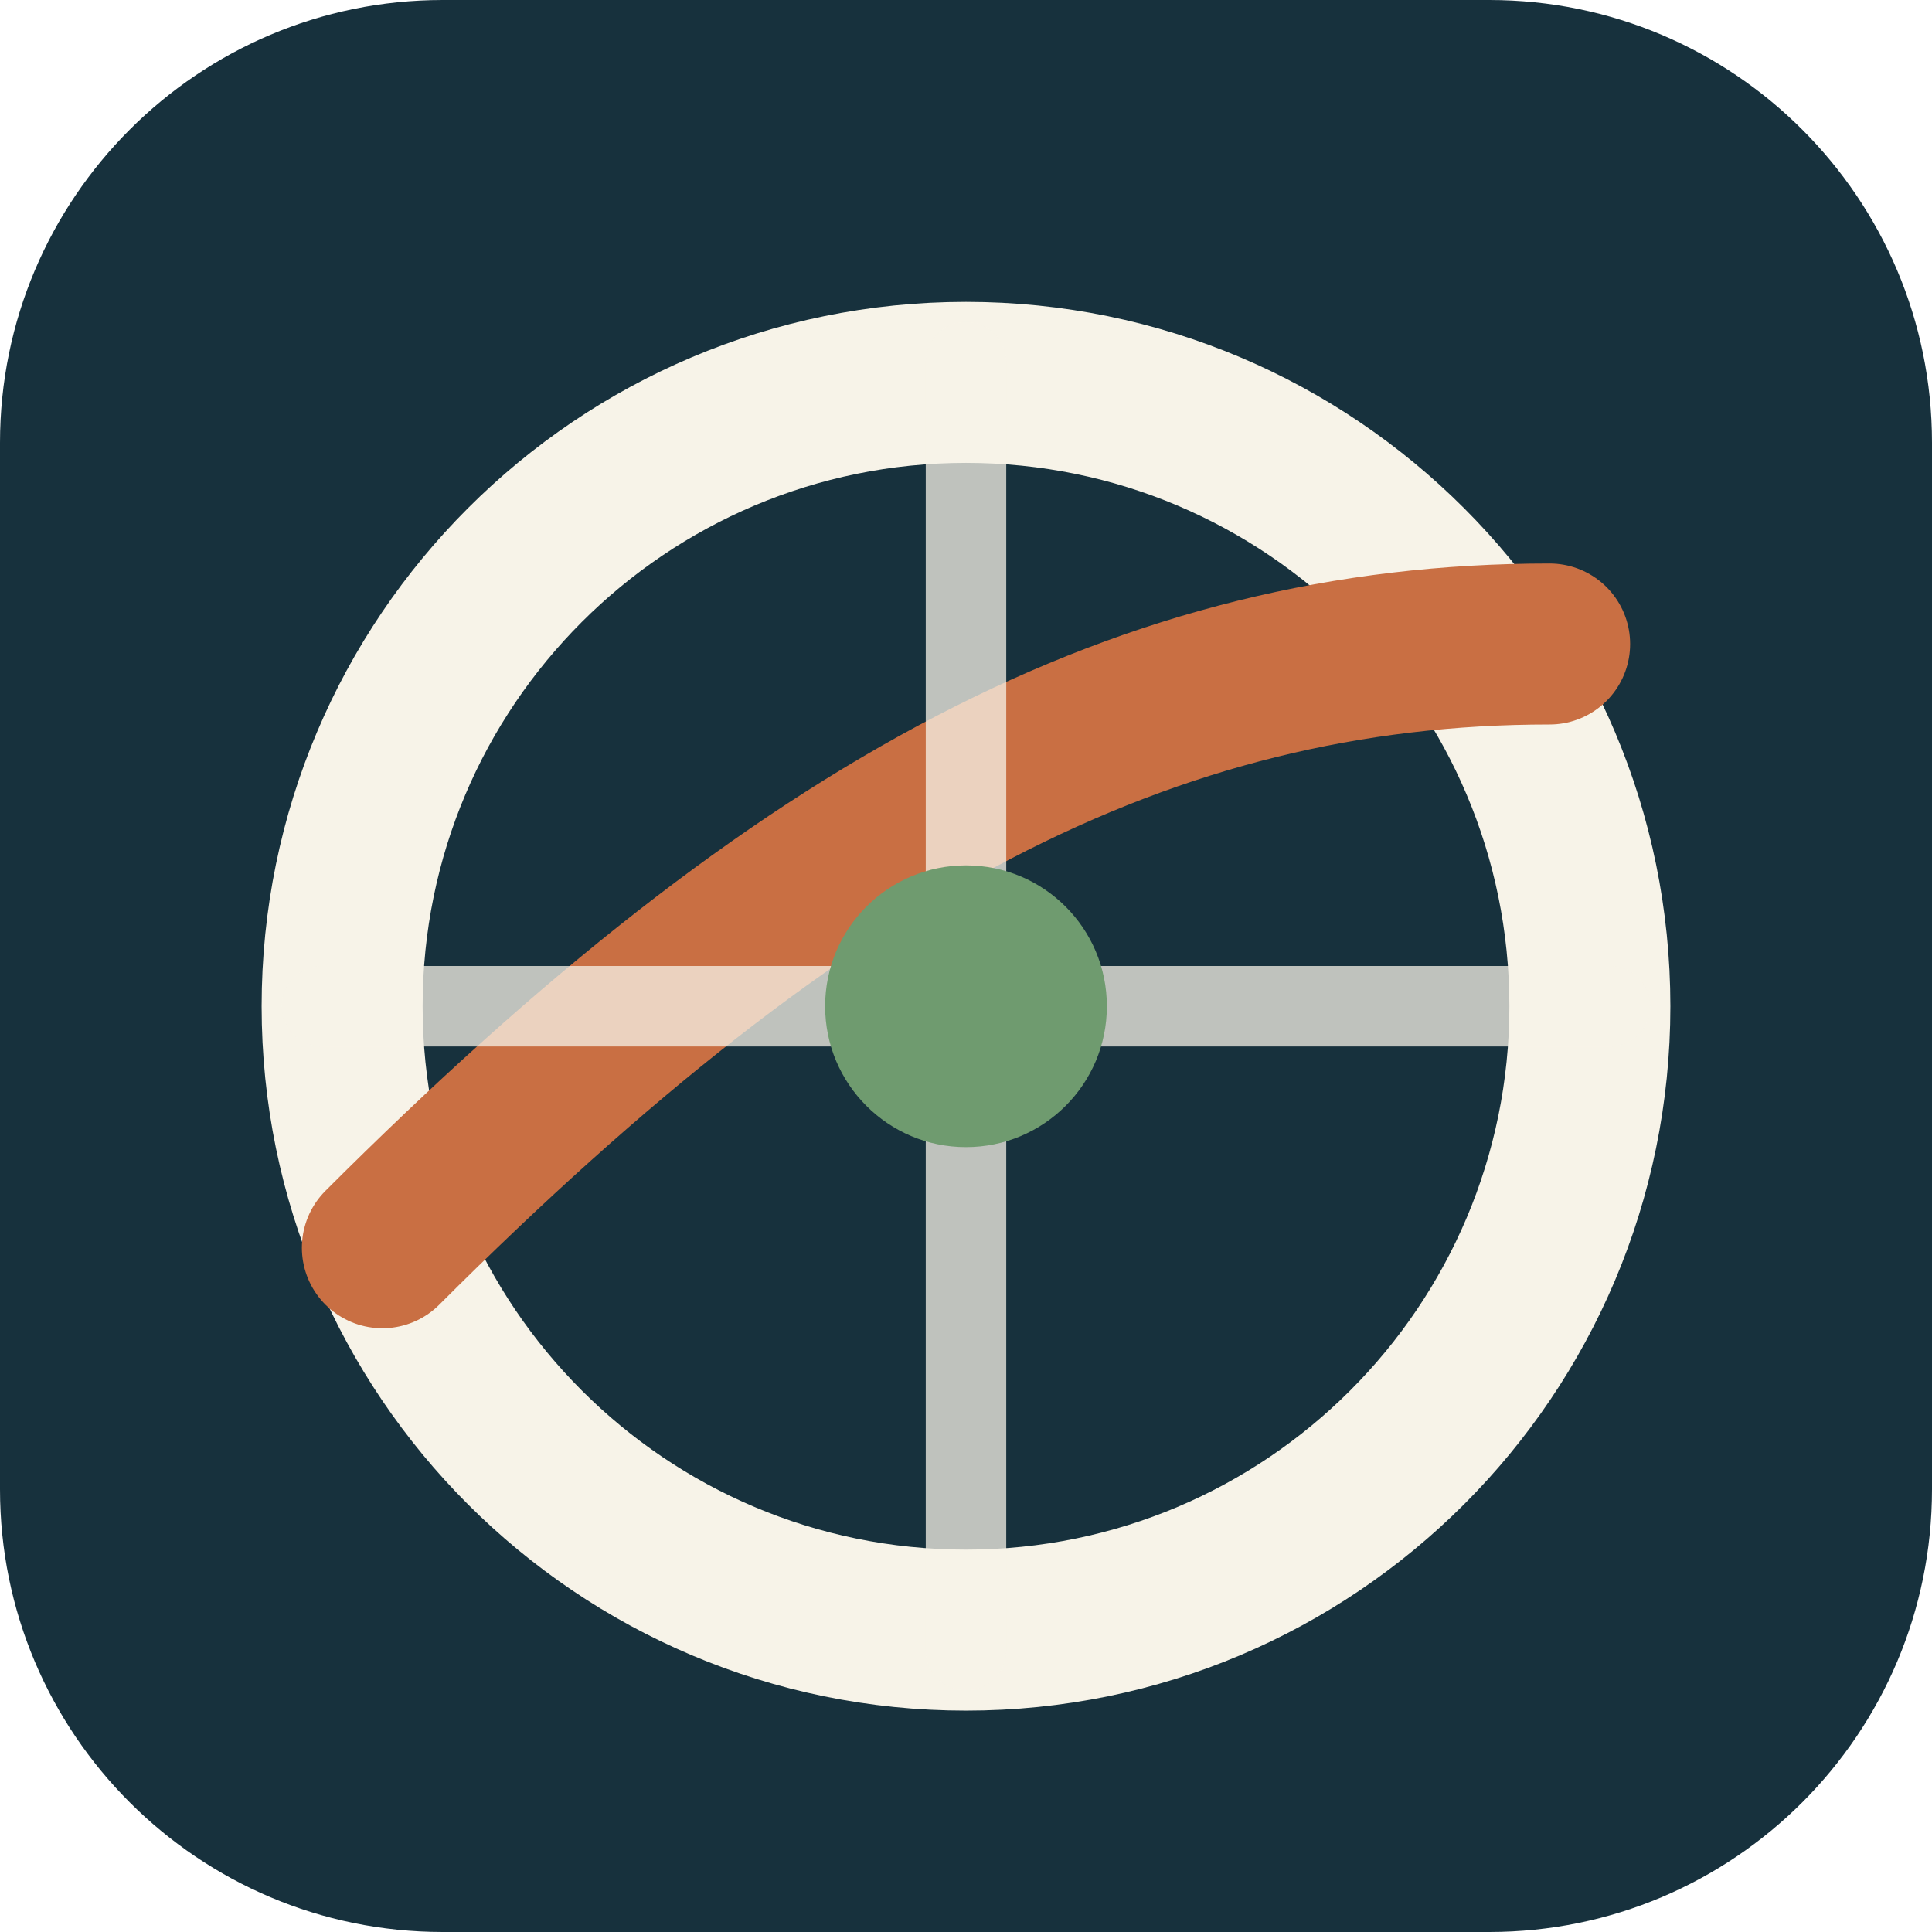
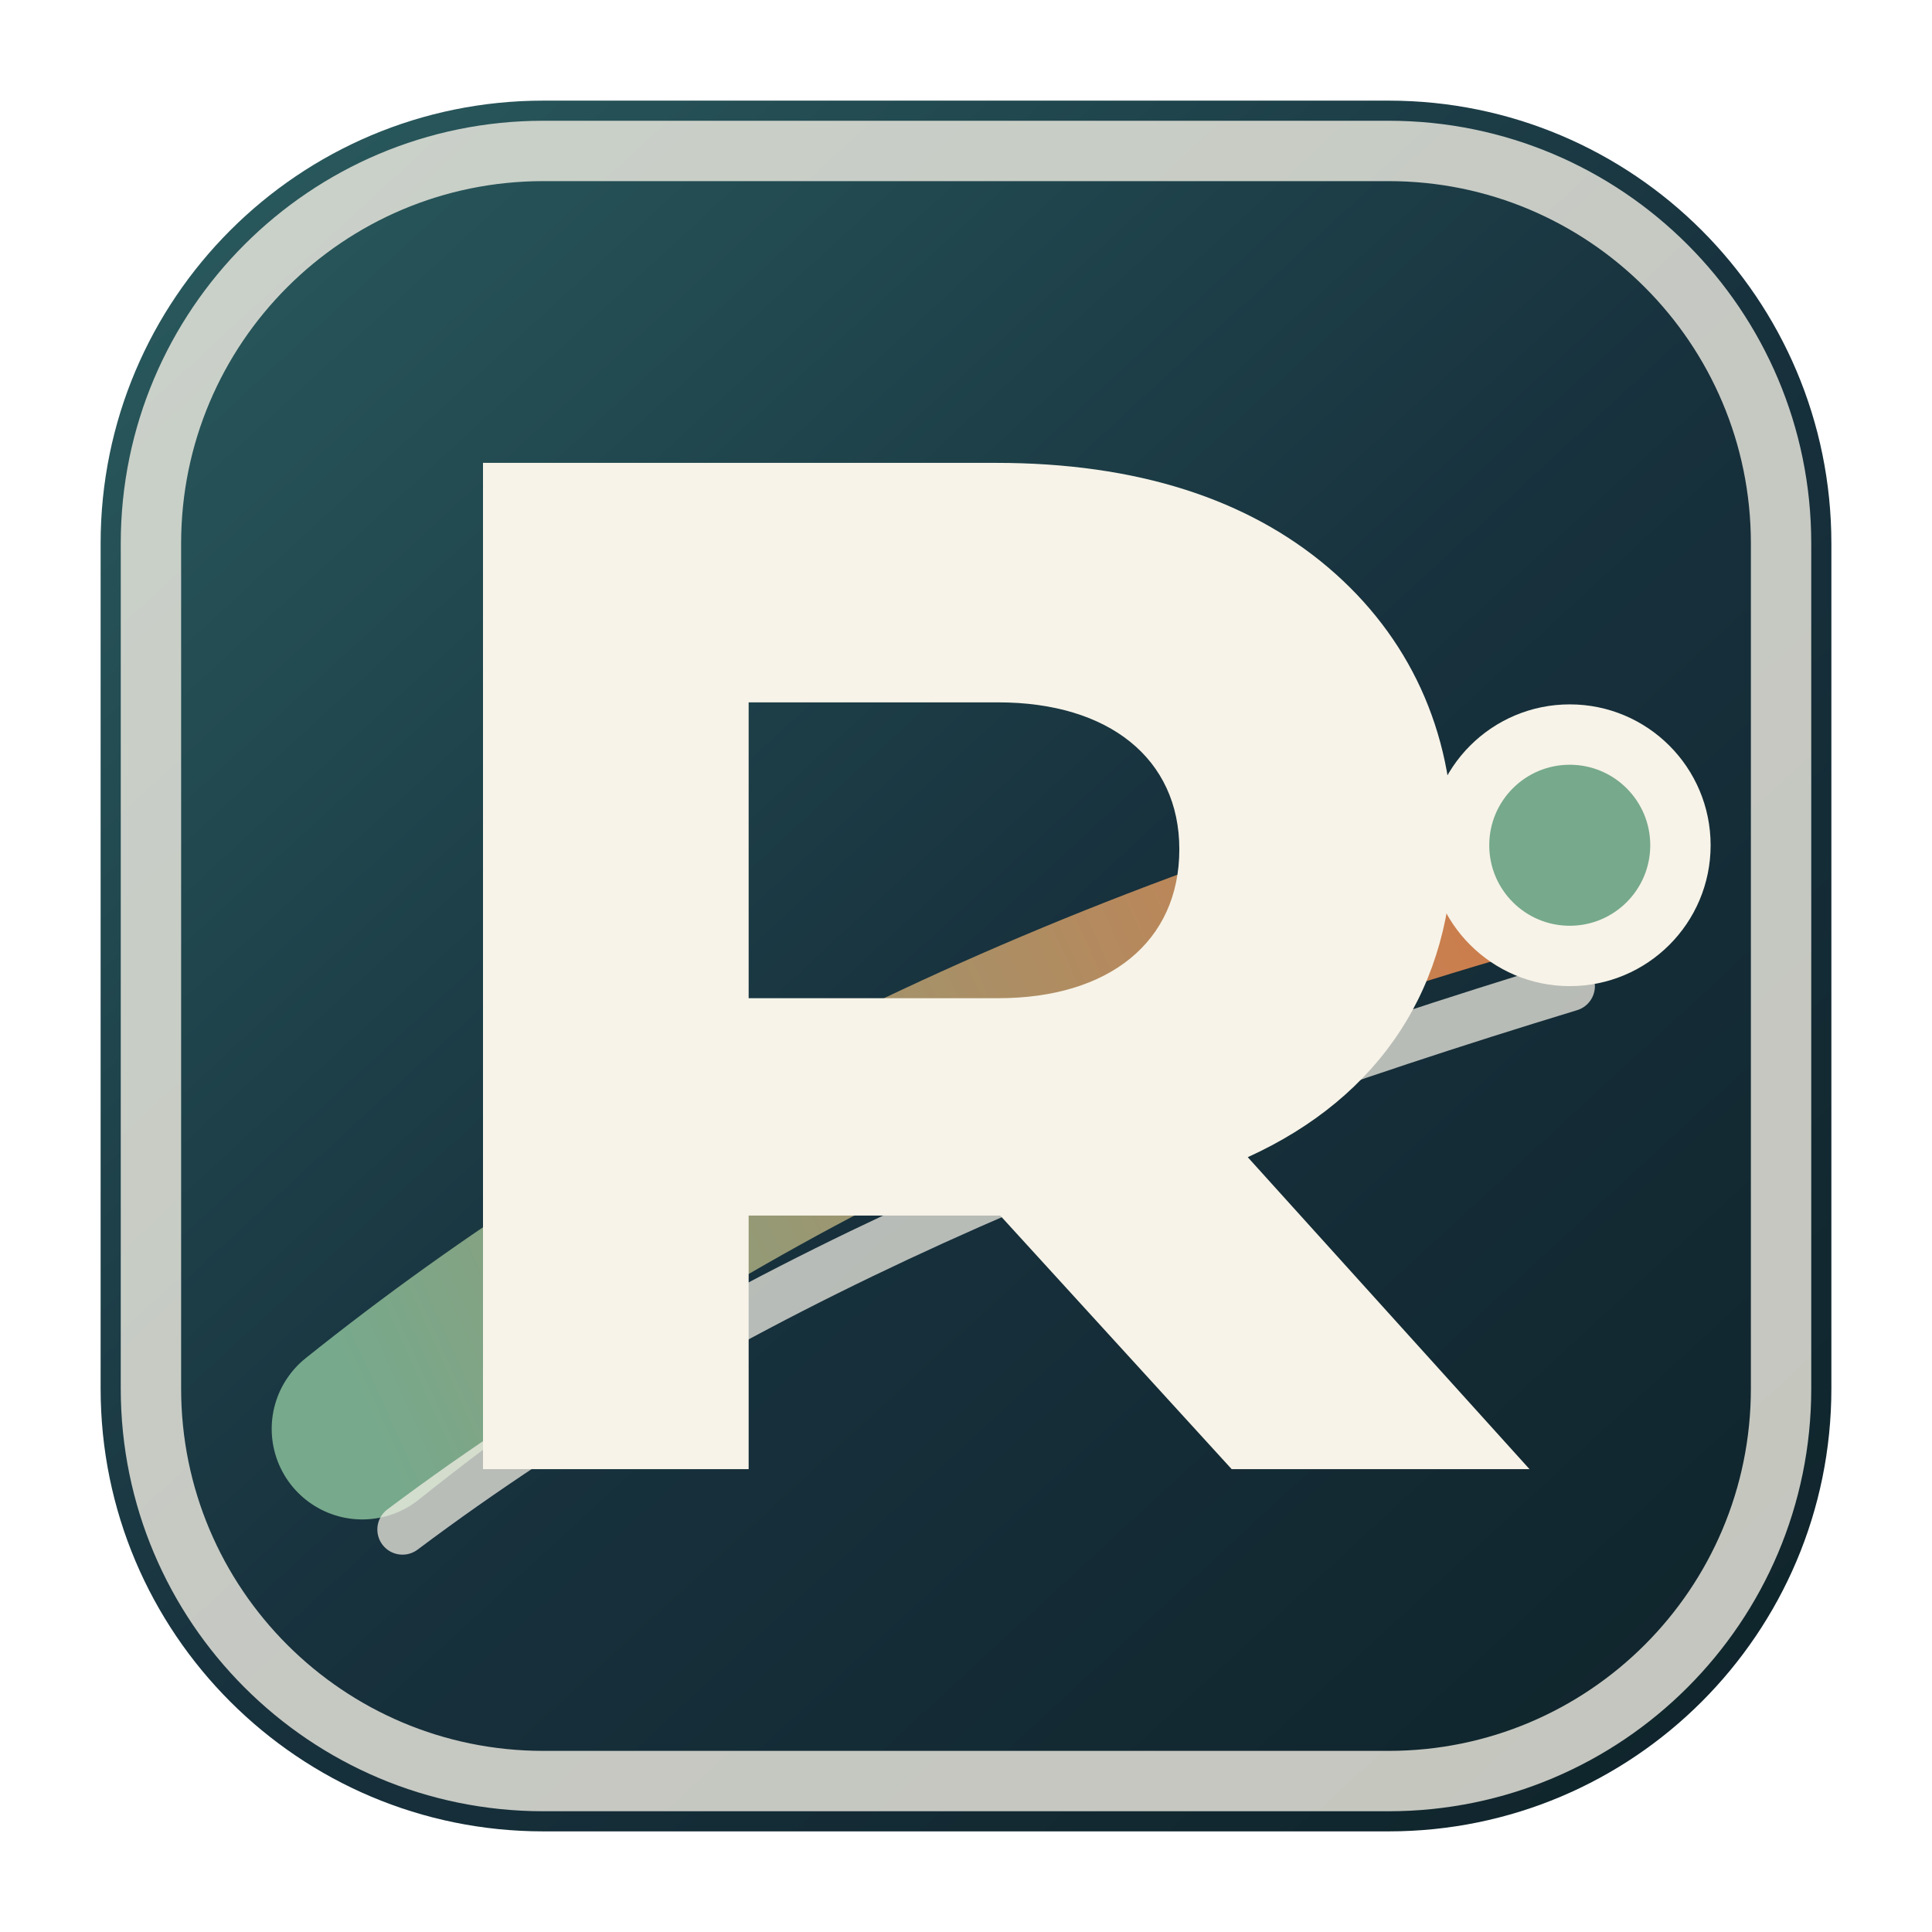
<svg xmlns="http://www.w3.org/2000/svg" viewBox="0 0 96 96" role="img" aria-label="RAMprep mark">
-   <rect width="96" height="96" rx="22" fill="#17313d" />
-   <circle cx="48" cy="50" r="31" fill="none" stroke="#f7f3e8" stroke-width="8" />
-   <path d="M19 62c21-21 38-30 58-30" fill="none" stroke="#c96f43" stroke-width="8" stroke-linecap="round" />
-   <path d="M48 18v64M16 50h64" fill="none" stroke="#f7f3e8" stroke-width="4" stroke-linecap="round" opacity=".75" />
-   <circle cx="48" cy="50" r="7" fill="#6f9b6f" />
+   <defs>
+     <linearGradient id="ram-bg" x1="13" y1="10" x2="84" y2="87" gradientUnits="userSpaceOnUse">
+       <stop offset="0" stop-color="#28575b" />
+       <stop offset=".52" stop-color="#17313d" />
+       <stop offset="1" stop-color="#10252c" />
+     </linearGradient>
+     <linearGradient id="ram-route" x1="18" y1="70" x2="80" y2="42" gradientUnits="userSpaceOnUse">
+       <stop offset="0" stop-color="#77a98c" />
+       <stop offset="1" stop-color="#d77844" />
+     </linearGradient>
+   </defs>
+   <rect x="5" y="5" width="86" height="86" rx="22" fill="url(#ram-bg)" />
+   <rect x="7.5" y="7.5" width="81" height="81" rx="19.5" fill="none" stroke="#f7f3e8" stroke-width="3" opacity=".78" />
+   <path d="M18 71c15-12 34-22 60-29" fill="none" stroke="url(#ram-route)" stroke-width="9" stroke-linecap="round" />
+   <path d="M20 76c16-12 35-20 58-27" fill="none" stroke="#f7f3e8" stroke-width="2.5" stroke-linecap="round" opacity=".72" />
+   <path d="M24 73V23h25.5c7 0 12.5 1.8 16.5 5.2 4 3.4 6.2 8.1 6.2 13.6 0 7.2-3.6 12.7-10.2 15.7L76 73H61.2L49.7 60.4H37.2V73H24Zm13.2-23.4h12.4c5.5 0 9-2.8 9-7.4 0-4.5-3.5-7.3-9-7.3H37.2v14.7Z" fill="#f7f3e8" />
+   <circle cx="78" cy="42" r="5.5" fill="#77a98c" stroke="#f7f3e8" stroke-width="3" />
</svg>
